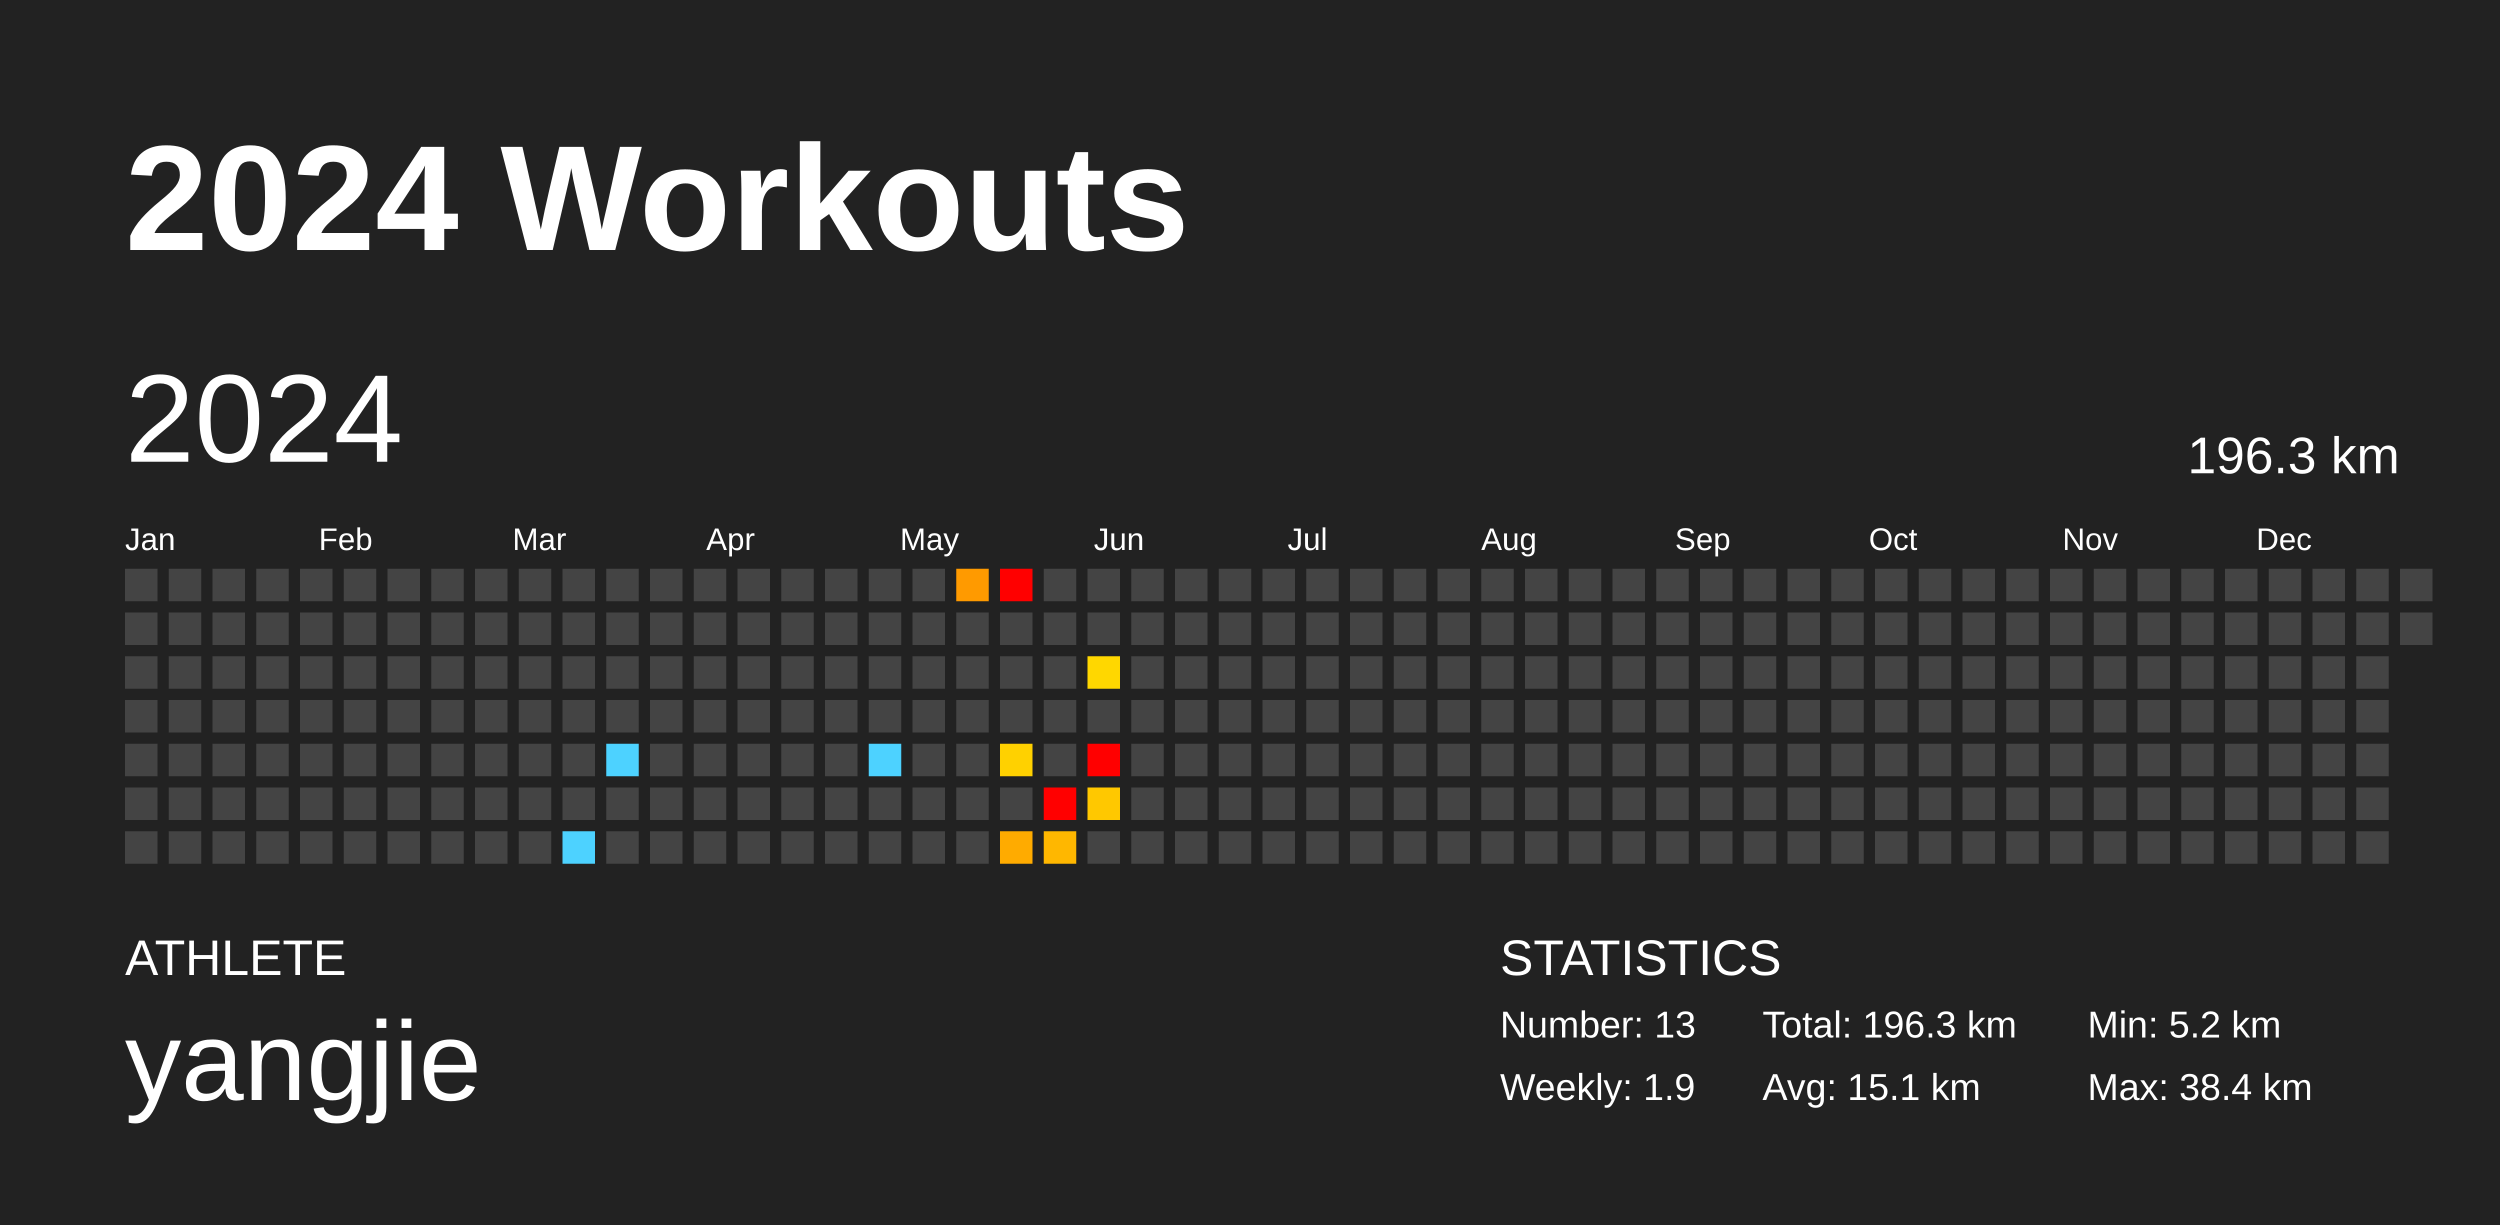
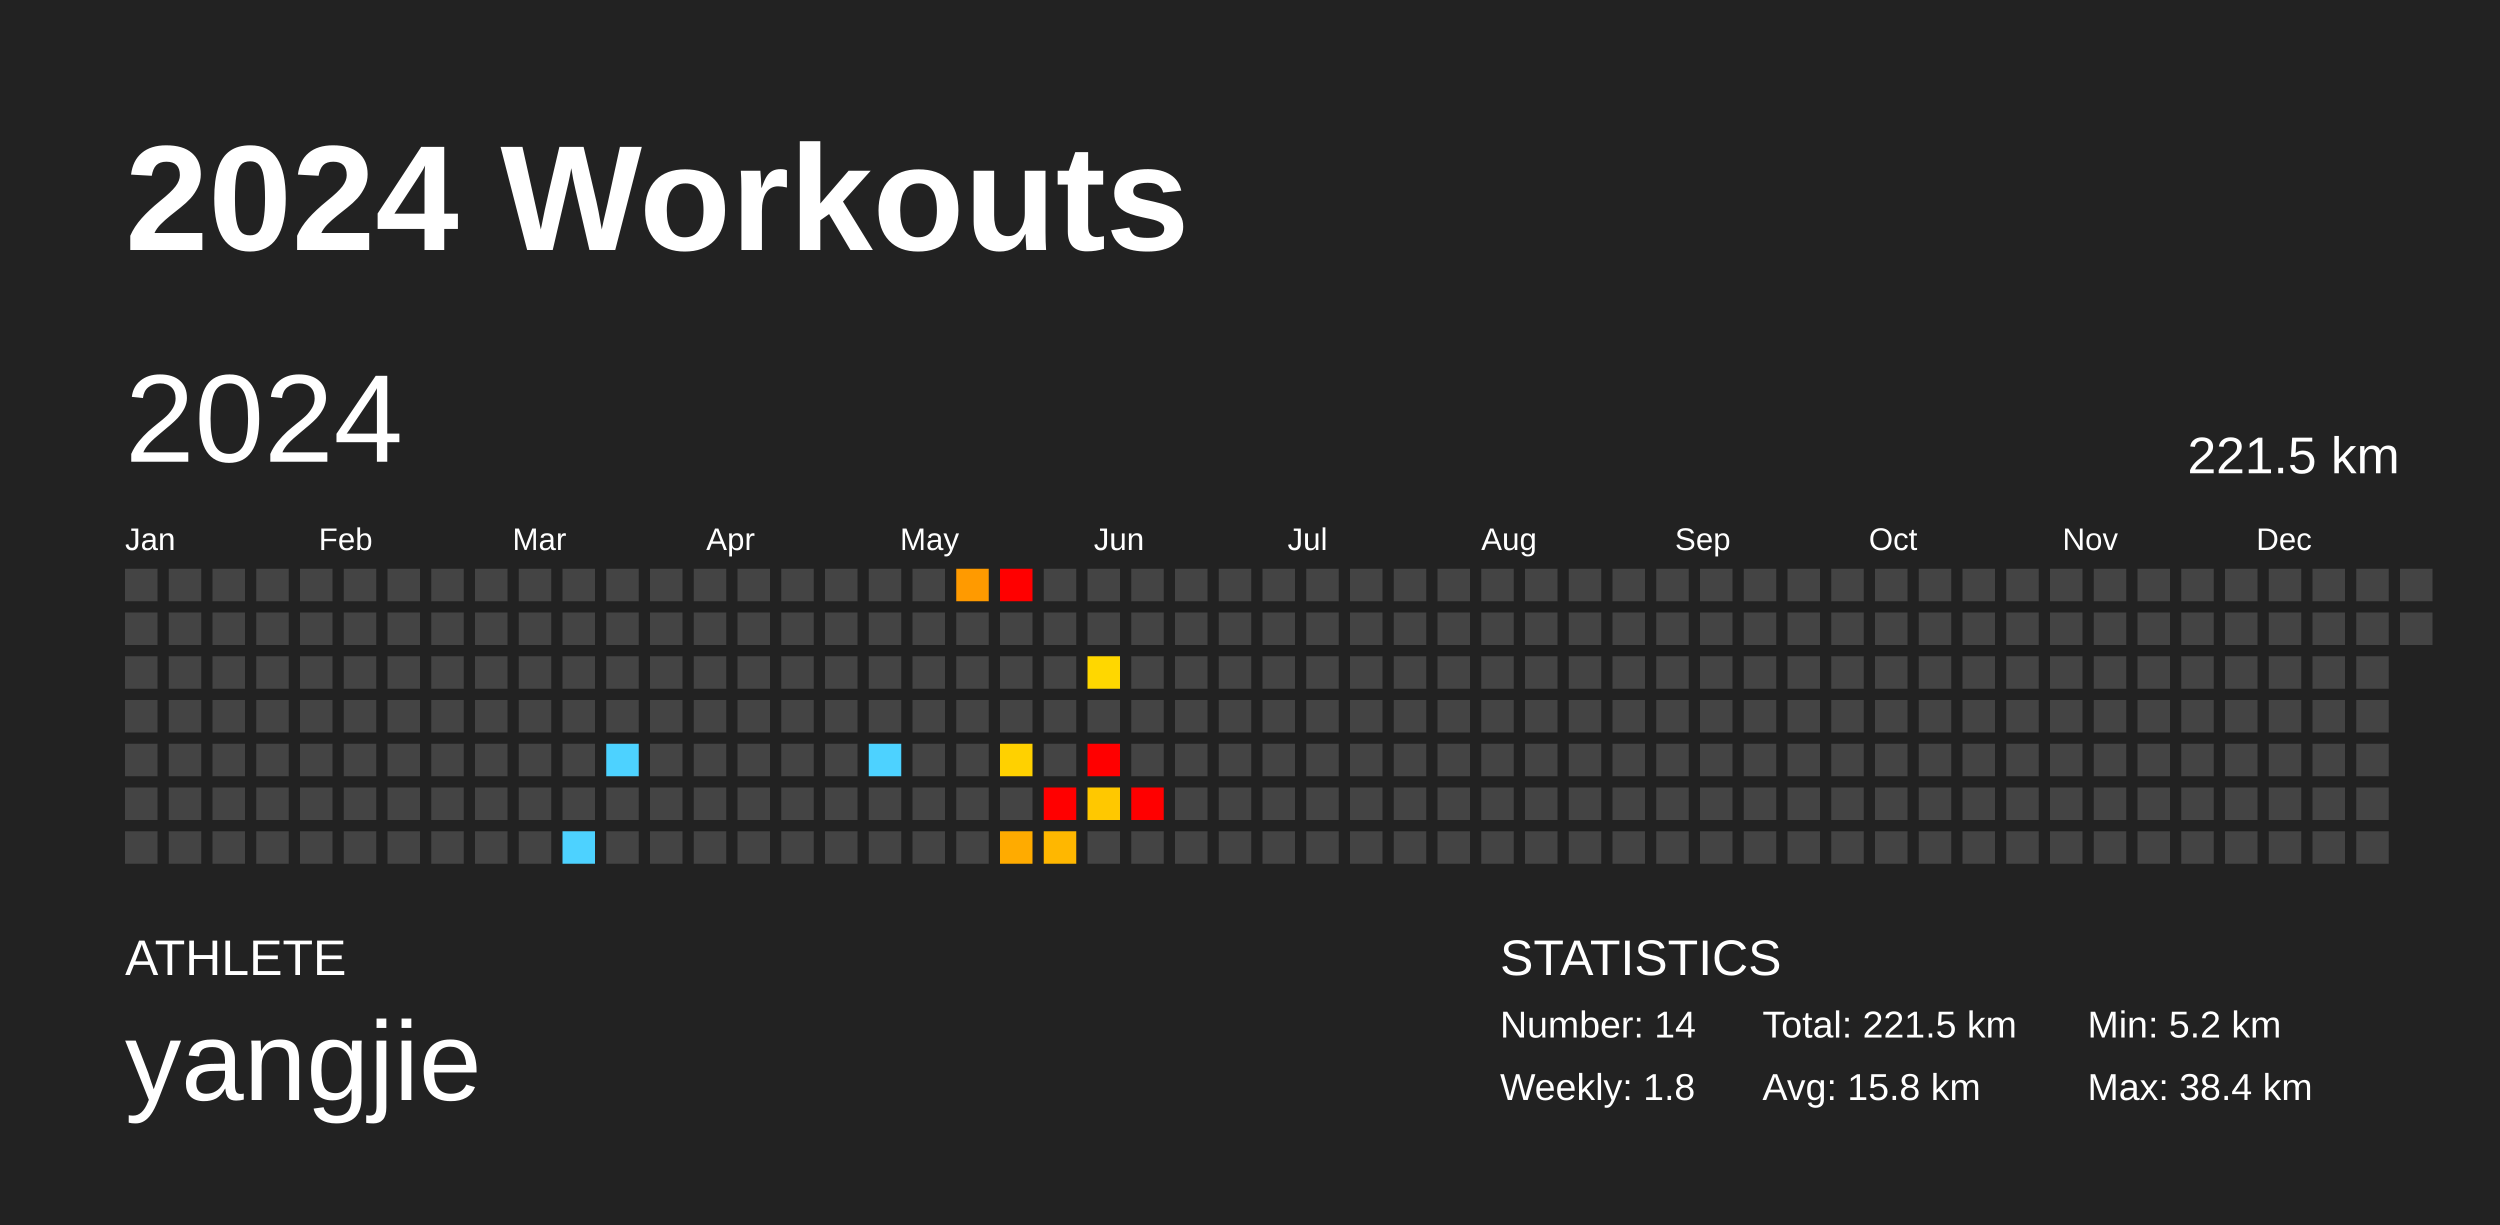
<svg xmlns="http://www.w3.org/2000/svg" baseProfile="full" height="98mm" version="1.1" viewBox="0,0,200,98" width="200mm">
  <defs />
  <rect fill="#222222" height="98" width="200" x="0" y="0" />
  <text fill="#FFFFFF" style="font-size:12px; font-family:Arial; font-weight:bold;" x="10" y="20">2024 Workouts</text>
  <text fill="#FFFFFF" style="font-size:4px; font-family:Arial" x="10" y="78">ATHLETE</text>
  <text fill="#FFFFFF" style="font-size:9px; font-family:Arial" x="10" y="88">yangjie</text>
  <text fill="#FFFFFF" style="font-size:4px; font-family:Arial" x="120" y="78">STATISTICS</text>
-   <text fill="#FFFFFF" style="font-size:3px; font-family:Arial" x="120" y="83">Number: 13</text>
-   <text fill="#FFFFFF" style="font-size:3px; font-family:Arial" x="120" y="88">Weekly: 1.9</text>
-   <text fill="#FFFFFF" style="font-size:3px; font-family:Arial" x="141" y="83">Total: 196.3 km</text>
-   <text fill="#FFFFFF" style="font-size:3px; font-family:Arial" x="141" y="88">Avg: 15.1 km</text>
+   <text fill="#FFFFFF" style="font-size:3px; font-family:Arial" x="120" y="83">Number: 14</text>
+   <text fill="#FFFFFF" style="font-size:3px; font-family:Arial" x="120" y="88">Weekly: 1.8</text>
+   <text fill="#FFFFFF" style="font-size:3px; font-family:Arial" x="141" y="83">Total: 221.5 km</text>
+   <text fill="#FFFFFF" style="font-size:3px; font-family:Arial" x="141" y="88">Avg: 15.8 km</text>
  <text fill="#FFFFFF" style="font-size:3px; font-family:Arial" x="167" y="83">Min: 5.2 km</text>
  <text fill="#FFFFFF" style="font-size:3px; font-family:Arial" x="167" y="88">Max: 38.4 km</text>
  <text dominant-baseline="hanging" fill="#FFFFFF" style="font-size:10.0px; font-family:Arial;" x="10" y="30">2024</text>
-   <text dominant-baseline="hanging" fill="#FFFFFF" style="font-size:4.125px; font-family:Arial;" x="175" y="35">196.3 km</text>
+   <text dominant-baseline="hanging" fill="#FFFFFF" style="font-size:4.125px; font-family:Arial;" x="175" y="35">221.5 km</text>
  <text fill="#FFFFFF" style="font-size:2.5px; font-family:Arial" x="10.0" y="44">Jan</text>
  <text fill="#FFFFFF" style="font-size:2.5px; font-family:Arial" x="25.5" y="44">Feb</text>
  <text fill="#FFFFFF" style="font-size:2.5px; font-family:Arial" x="41.0" y="44">Mar</text>
  <text fill="#FFFFFF" style="font-size:2.5px; font-family:Arial" x="56.5" y="44">Apr</text>
  <text fill="#FFFFFF" style="font-size:2.5px; font-family:Arial" x="72.0" y="44">May</text>
  <text fill="#FFFFFF" style="font-size:2.5px; font-family:Arial" x="87.5" y="44">Jun</text>
  <text fill="#FFFFFF" style="font-size:2.5px; font-family:Arial" x="103.0" y="44">Jul</text>
  <text fill="#FFFFFF" style="font-size:2.5px; font-family:Arial" x="118.5" y="44">Aug</text>
  <text fill="#FFFFFF" style="font-size:2.5px; font-family:Arial" x="134.0" y="44">Sep</text>
  <text fill="#FFFFFF" style="font-size:2.5px; font-family:Arial" x="149.5" y="44">Oct</text>
  <text fill="#FFFFFF" style="font-size:2.5px; font-family:Arial" x="165.0" y="44">Nov</text>
  <text fill="#FFFFFF" style="font-size:2.5px; font-family:Arial" x="180.5" y="44">Dec</text>
  <rect fill="#444444" height="2.6" width="2.6" x="10.0" y="45.5" />
  <rect fill="#444444" height="2.6" width="2.6" x="10.0" y="49.0" />
  <rect fill="#444444" height="2.6" width="2.6" x="10.0" y="52.5" />
  <rect fill="#444444" height="2.6" width="2.6" x="10.0" y="56.0" />
  <rect fill="#444444" height="2.6" width="2.6" x="10.0" y="59.5" />
  <rect fill="#444444" height="2.6" width="2.6" x="10.0" y="63.0" />
  <rect fill="#444444" height="2.6" width="2.6" x="10.0" y="66.5" />
  <rect fill="#444444" height="2.6" width="2.6" x="13.5" y="45.5" />
  <rect fill="#444444" height="2.6" width="2.6" x="13.5" y="49.0" />
  <rect fill="#444444" height="2.6" width="2.6" x="13.5" y="52.5" />
  <rect fill="#444444" height="2.6" width="2.6" x="13.5" y="56.0" />
  <rect fill="#444444" height="2.6" width="2.6" x="13.5" y="59.5" />
  <rect fill="#444444" height="2.6" width="2.6" x="13.5" y="63.0" />
  <rect fill="#444444" height="2.6" width="2.6" x="13.5" y="66.5" />
  <rect fill="#444444" height="2.6" width="2.6" x="17.0" y="45.5" />
  <rect fill="#444444" height="2.6" width="2.6" x="17.0" y="49.0" />
  <rect fill="#444444" height="2.6" width="2.6" x="17.0" y="52.5" />
  <rect fill="#444444" height="2.6" width="2.6" x="17.0" y="56.0" />
  <rect fill="#444444" height="2.6" width="2.6" x="17.0" y="59.5" />
  <rect fill="#444444" height="2.6" width="2.6" x="17.0" y="63.0" />
  <rect fill="#444444" height="2.6" width="2.6" x="17.0" y="66.5" />
  <rect fill="#444444" height="2.6" width="2.6" x="20.5" y="45.5" />
  <rect fill="#444444" height="2.6" width="2.6" x="20.5" y="49.0" />
  <rect fill="#444444" height="2.6" width="2.6" x="20.5" y="52.5" />
  <rect fill="#444444" height="2.6" width="2.6" x="20.5" y="56.0" />
  <rect fill="#444444" height="2.6" width="2.6" x="20.5" y="59.5" />
  <rect fill="#444444" height="2.6" width="2.6" x="20.5" y="63.0" />
  <rect fill="#444444" height="2.6" width="2.6" x="20.5" y="66.5" />
  <rect fill="#444444" height="2.6" width="2.6" x="24.0" y="45.5" />
  <rect fill="#444444" height="2.6" width="2.6" x="24.0" y="49.0" />
  <rect fill="#444444" height="2.6" width="2.6" x="24.0" y="52.5" />
  <rect fill="#444444" height="2.6" width="2.6" x="24.0" y="56.0" />
  <rect fill="#444444" height="2.6" width="2.6" x="24.0" y="59.5" />
  <rect fill="#444444" height="2.6" width="2.6" x="24.0" y="63.0" />
  <rect fill="#444444" height="2.6" width="2.6" x="24.0" y="66.5" />
  <rect fill="#444444" height="2.6" width="2.6" x="27.5" y="45.5" />
  <rect fill="#444444" height="2.6" width="2.6" x="27.5" y="49.0" />
  <rect fill="#444444" height="2.6" width="2.6" x="27.5" y="52.5" />
  <rect fill="#444444" height="2.6" width="2.6" x="27.5" y="56.0" />
  <rect fill="#444444" height="2.6" width="2.6" x="27.5" y="59.5" />
  <rect fill="#444444" height="2.6" width="2.6" x="27.5" y="63.0" />
  <rect fill="#444444" height="2.6" width="2.6" x="27.5" y="66.5" />
  <rect fill="#444444" height="2.6" width="2.6" x="31.0" y="45.5" />
  <rect fill="#444444" height="2.6" width="2.6" x="31.0" y="49.0" />
  <rect fill="#444444" height="2.6" width="2.6" x="31.0" y="52.5" />
  <rect fill="#444444" height="2.6" width="2.6" x="31.0" y="56.0" />
  <rect fill="#444444" height="2.6" width="2.6" x="31.0" y="59.5" />
  <rect fill="#444444" height="2.6" width="2.6" x="31.0" y="63.0" />
  <rect fill="#444444" height="2.6" width="2.6" x="31.0" y="66.5" />
  <rect fill="#444444" height="2.6" width="2.6" x="34.5" y="45.5" />
  <rect fill="#444444" height="2.6" width="2.6" x="34.5" y="49.0" />
  <rect fill="#444444" height="2.6" width="2.6" x="34.5" y="52.5" />
  <rect fill="#444444" height="2.6" width="2.6" x="34.5" y="56.0" />
  <rect fill="#444444" height="2.6" width="2.6" x="34.5" y="59.5" />
  <rect fill="#444444" height="2.6" width="2.6" x="34.5" y="63.0" />
  <rect fill="#444444" height="2.6" width="2.6" x="34.5" y="66.5" />
  <rect fill="#444444" height="2.6" width="2.6" x="38.0" y="45.5" />
  <rect fill="#444444" height="2.6" width="2.6" x="38.0" y="49.0" />
  <rect fill="#444444" height="2.6" width="2.6" x="38.0" y="52.5" />
  <rect fill="#444444" height="2.6" width="2.6" x="38.0" y="56.0" />
  <rect fill="#444444" height="2.6" width="2.6" x="38.0" y="59.5" />
  <rect fill="#444444" height="2.6" width="2.6" x="38.0" y="63.0" />
  <rect fill="#444444" height="2.6" width="2.6" x="38.0" y="66.5" />
  <rect fill="#444444" height="2.6" width="2.6" x="41.5" y="45.5" />
  <rect fill="#444444" height="2.6" width="2.6" x="41.5" y="49.0" />
  <rect fill="#444444" height="2.6" width="2.6" x="41.5" y="52.5" />
  <rect fill="#444444" height="2.6" width="2.6" x="41.5" y="56.0" />
  <rect fill="#444444" height="2.6" width="2.6" x="41.5" y="59.5" />
  <rect fill="#444444" height="2.6" width="2.6" x="41.5" y="63.0" />
  <rect fill="#444444" height="2.6" width="2.6" x="41.5" y="66.5" />
  <rect fill="#444444" height="2.6" width="2.6" x="45.0" y="45.5" />
  <rect fill="#444444" height="2.6" width="2.6" x="45.0" y="49.0" />
  <rect fill="#444444" height="2.6" width="2.6" x="45.0" y="52.5" />
  <rect fill="#444444" height="2.6" width="2.6" x="45.0" y="56.0" />
  <rect fill="#444444" height="2.6" width="2.6" x="45.0" y="59.5" />
  <rect fill="#444444" height="2.6" width="2.6" x="45.0" y="63.0" />
  <rect fill="#4dd2ff" height="2.6" width="2.6" x="45.0" y="66.5" />
  <rect fill="#444444" height="2.6" width="2.6" x="48.5" y="45.5" />
  <rect fill="#444444" height="2.6" width="2.6" x="48.5" y="49.0" />
  <rect fill="#444444" height="2.6" width="2.6" x="48.5" y="52.5" />
  <rect fill="#444444" height="2.6" width="2.6" x="48.5" y="56.0" />
  <rect fill="#4dd2ff" height="2.6" width="2.6" x="48.5" y="59.5" />
  <rect fill="#444444" height="2.6" width="2.6" x="48.5" y="63.0" />
  <rect fill="#444444" height="2.6" width="2.6" x="48.5" y="66.5" />
  <rect fill="#444444" height="2.6" width="2.6" x="52.0" y="45.5" />
  <rect fill="#444444" height="2.6" width="2.6" x="52.0" y="49.0" />
  <rect fill="#444444" height="2.6" width="2.6" x="52.0" y="52.5" />
  <rect fill="#444444" height="2.6" width="2.6" x="52.0" y="56.0" />
  <rect fill="#444444" height="2.6" width="2.6" x="52.0" y="59.5" />
  <rect fill="#444444" height="2.6" width="2.6" x="52.0" y="63.0" />
  <rect fill="#444444" height="2.6" width="2.6" x="52.0" y="66.5" />
  <rect fill="#444444" height="2.6" width="2.6" x="55.5" y="45.5" />
  <rect fill="#444444" height="2.6" width="2.6" x="55.5" y="49.0" />
  <rect fill="#444444" height="2.6" width="2.6" x="55.5" y="52.5" />
  <rect fill="#444444" height="2.6" width="2.6" x="55.5" y="56.0" />
  <rect fill="#444444" height="2.6" width="2.6" x="55.5" y="59.5" />
  <rect fill="#444444" height="2.6" width="2.6" x="55.5" y="63.0" />
  <rect fill="#444444" height="2.6" width="2.6" x="55.5" y="66.5" />
  <rect fill="#444444" height="2.6" width="2.6" x="59.0" y="45.5" />
  <rect fill="#444444" height="2.6" width="2.6" x="59.0" y="49.0" />
  <rect fill="#444444" height="2.6" width="2.6" x="59.0" y="52.5" />
  <rect fill="#444444" height="2.6" width="2.6" x="59.0" y="56.0" />
  <rect fill="#444444" height="2.6" width="2.6" x="59.0" y="59.5" />
  <rect fill="#444444" height="2.6" width="2.6" x="59.0" y="63.0" />
  <rect fill="#444444" height="2.6" width="2.6" x="59.0" y="66.5" />
  <rect fill="#444444" height="2.6" width="2.6" x="62.5" y="45.5" />
  <rect fill="#444444" height="2.6" width="2.6" x="62.5" y="49.0" />
  <rect fill="#444444" height="2.6" width="2.6" x="62.5" y="52.5" />
  <rect fill="#444444" height="2.6" width="2.6" x="62.5" y="56.0" />
  <rect fill="#444444" height="2.6" width="2.6" x="62.5" y="59.5" />
  <rect fill="#444444" height="2.6" width="2.6" x="62.5" y="63.0" />
  <rect fill="#444444" height="2.6" width="2.6" x="62.5" y="66.5" />
  <rect fill="#444444" height="2.6" width="2.6" x="66.0" y="45.5" />
  <rect fill="#444444" height="2.6" width="2.6" x="66.0" y="49.0" />
  <rect fill="#444444" height="2.6" width="2.6" x="66.0" y="52.5" />
  <rect fill="#444444" height="2.6" width="2.6" x="66.0" y="56.0" />
  <rect fill="#444444" height="2.6" width="2.6" x="66.0" y="59.5" />
  <rect fill="#444444" height="2.6" width="2.6" x="66.0" y="63.0" />
  <rect fill="#444444" height="2.6" width="2.6" x="66.0" y="66.5" />
  <rect fill="#444444" height="2.6" width="2.6" x="69.5" y="45.5" />
  <rect fill="#444444" height="2.6" width="2.6" x="69.5" y="49.0" />
  <rect fill="#444444" height="2.6" width="2.6" x="69.5" y="52.5" />
  <rect fill="#444444" height="2.6" width="2.6" x="69.5" y="56.0" />
  <rect fill="#4dd2ff" height="2.6" width="2.6" x="69.5" y="59.5" />
  <rect fill="#444444" height="2.6" width="2.6" x="69.5" y="63.0" />
  <rect fill="#444444" height="2.6" width="2.6" x="69.5" y="66.5" />
  <rect fill="#444444" height="2.6" width="2.6" x="73.0" y="45.5" />
  <rect fill="#444444" height="2.6" width="2.6" x="73.0" y="49.0" />
  <rect fill="#444444" height="2.6" width="2.6" x="73.0" y="52.5" />
  <rect fill="#444444" height="2.6" width="2.6" x="73.0" y="56.0" />
  <rect fill="#444444" height="2.6" width="2.6" x="73.0" y="59.5" />
  <rect fill="#444444" height="2.6" width="2.6" x="73.0" y="63.0" />
  <rect fill="#444444" height="2.6" width="2.6" x="73.0" y="66.5" />
  <rect fill="#ff9a00" height="2.6" width="2.6" x="76.5" y="45.5" />
  <rect fill="#444444" height="2.6" width="2.6" x="76.5" y="49.0" />
  <rect fill="#444444" height="2.6" width="2.6" x="76.5" y="52.5" />
  <rect fill="#444444" height="2.6" width="2.6" x="76.5" y="56.0" />
  <rect fill="#444444" height="2.6" width="2.6" x="76.5" y="59.5" />
  <rect fill="#444444" height="2.6" width="2.6" x="76.5" y="63.0" />
  <rect fill="#444444" height="2.6" width="2.6" x="76.5" y="66.5" />
  <rect fill="red" height="2.6" width="2.6" x="80.0" y="45.5" />
  <rect fill="#444444" height="2.6" width="2.6" x="80.0" y="49.0" />
  <rect fill="#444444" height="2.6" width="2.6" x="80.0" y="52.5" />
  <rect fill="#444444" height="2.6" width="2.6" x="80.0" y="56.0" />
  <rect fill="#ffd100" height="2.6" width="2.6" x="80.0" y="59.5" />
  <rect fill="#444444" height="2.6" width="2.6" x="80.0" y="63.0" />
  <rect fill="#ffab00" height="2.6" width="2.6" x="80.0" y="66.5" />
  <rect fill="#444444" height="2.6" width="2.6" x="83.5" y="45.5" />
  <rect fill="#444444" height="2.6" width="2.6" x="83.5" y="49.0" />
  <rect fill="#444444" height="2.6" width="2.6" x="83.5" y="52.5" />
  <rect fill="#444444" height="2.6" width="2.6" x="83.5" y="56.0" />
  <rect fill="#444444" height="2.6" width="2.6" x="83.5" y="59.5" />
  <rect fill="red" height="2.6" width="2.6" x="83.5" y="63.0" />
  <rect fill="#ffb700" height="2.6" width="2.6" x="83.5" y="66.5" />
  <rect fill="#444444" height="2.6" width="2.6" x="87.0" y="45.5" />
  <rect fill="#444444" height="2.6" width="2.6" x="87.0" y="49.0" />
  <rect fill="#ffd700" height="2.6" width="2.6" x="87.0" y="52.5" />
  <rect fill="#444444" height="2.6" width="2.6" x="87.0" y="56.0" />
  <rect fill="red" height="2.6" width="2.6" x="87.0" y="59.5" />
  <rect fill="#ffc800" height="2.6" width="2.6" x="87.0" y="63.0" />
  <rect fill="#444444" height="2.6" width="2.6" x="87.0" y="66.5" />
  <rect fill="#444444" height="2.6" width="2.6" x="90.5" y="45.5" />
  <rect fill="#444444" height="2.6" width="2.6" x="90.5" y="49.0" />
  <rect fill="#444444" height="2.6" width="2.6" x="90.5" y="52.5" />
  <rect fill="#444444" height="2.6" width="2.6" x="90.5" y="56.0" />
  <rect fill="#444444" height="2.6" width="2.6" x="90.5" y="59.5" />
-   <rect fill="#444444" height="2.6" width="2.6" x="90.5" y="63.0" />
+   <rect fill="red" height="2.6" width="2.6" x="90.5" y="63.0" />
  <rect fill="#444444" height="2.6" width="2.6" x="90.5" y="66.5" />
  <rect fill="#444444" height="2.6" width="2.6" x="94.0" y="45.5" />
  <rect fill="#444444" height="2.6" width="2.6" x="94.0" y="49.0" />
  <rect fill="#444444" height="2.6" width="2.6" x="94.0" y="52.5" />
  <rect fill="#444444" height="2.6" width="2.6" x="94.0" y="56.0" />
  <rect fill="#444444" height="2.6" width="2.6" x="94.0" y="59.5" />
  <rect fill="#444444" height="2.6" width="2.6" x="94.0" y="63.0" />
  <rect fill="#444444" height="2.6" width="2.6" x="94.0" y="66.5" />
  <rect fill="#444444" height="2.6" width="2.6" x="97.5" y="45.5" />
  <rect fill="#444444" height="2.6" width="2.6" x="97.5" y="49.0" />
  <rect fill="#444444" height="2.6" width="2.6" x="97.5" y="52.5" />
  <rect fill="#444444" height="2.6" width="2.6" x="97.5" y="56.0" />
  <rect fill="#444444" height="2.6" width="2.6" x="97.5" y="59.5" />
  <rect fill="#444444" height="2.6" width="2.6" x="97.5" y="63.0" />
  <rect fill="#444444" height="2.6" width="2.6" x="97.5" y="66.5" />
  <rect fill="#444444" height="2.6" width="2.6" x="101.0" y="45.5" />
  <rect fill="#444444" height="2.6" width="2.6" x="101.0" y="49.0" />
  <rect fill="#444444" height="2.6" width="2.6" x="101.0" y="52.5" />
  <rect fill="#444444" height="2.6" width="2.6" x="101.0" y="56.0" />
  <rect fill="#444444" height="2.6" width="2.6" x="101.0" y="59.5" />
  <rect fill="#444444" height="2.6" width="2.6" x="101.0" y="63.0" />
  <rect fill="#444444" height="2.6" width="2.6" x="101.0" y="66.5" />
  <rect fill="#444444" height="2.6" width="2.6" x="104.5" y="45.5" />
  <rect fill="#444444" height="2.6" width="2.6" x="104.5" y="49.0" />
  <rect fill="#444444" height="2.6" width="2.6" x="104.5" y="52.5" />
  <rect fill="#444444" height="2.6" width="2.6" x="104.5" y="56.0" />
  <rect fill="#444444" height="2.6" width="2.6" x="104.5" y="59.5" />
  <rect fill="#444444" height="2.6" width="2.6" x="104.5" y="63.0" />
  <rect fill="#444444" height="2.6" width="2.6" x="104.5" y="66.5" />
  <rect fill="#444444" height="2.6" width="2.6" x="108.0" y="45.5" />
  <rect fill="#444444" height="2.6" width="2.6" x="108.0" y="49.0" />
  <rect fill="#444444" height="2.6" width="2.6" x="108.0" y="52.5" />
  <rect fill="#444444" height="2.6" width="2.6" x="108.0" y="56.0" />
  <rect fill="#444444" height="2.6" width="2.6" x="108.0" y="59.5" />
  <rect fill="#444444" height="2.6" width="2.6" x="108.0" y="63.0" />
  <rect fill="#444444" height="2.6" width="2.6" x="108.0" y="66.5" />
  <rect fill="#444444" height="2.6" width="2.6" x="111.5" y="45.5" />
  <rect fill="#444444" height="2.6" width="2.6" x="111.5" y="49.0" />
  <rect fill="#444444" height="2.6" width="2.6" x="111.5" y="52.5" />
  <rect fill="#444444" height="2.6" width="2.6" x="111.5" y="56.0" />
  <rect fill="#444444" height="2.6" width="2.6" x="111.5" y="59.5" />
  <rect fill="#444444" height="2.6" width="2.6" x="111.5" y="63.0" />
  <rect fill="#444444" height="2.6" width="2.6" x="111.5" y="66.5" />
  <rect fill="#444444" height="2.6" width="2.6" x="115.0" y="45.5" />
  <rect fill="#444444" height="2.6" width="2.6" x="115.0" y="49.0" />
  <rect fill="#444444" height="2.6" width="2.6" x="115.0" y="52.5" />
  <rect fill="#444444" height="2.6" width="2.6" x="115.0" y="56.0" />
  <rect fill="#444444" height="2.6" width="2.6" x="115.0" y="59.5" />
  <rect fill="#444444" height="2.6" width="2.6" x="115.0" y="63.0" />
  <rect fill="#444444" height="2.6" width="2.6" x="115.0" y="66.5" />
  <rect fill="#444444" height="2.6" width="2.6" x="118.5" y="45.5" />
  <rect fill="#444444" height="2.6" width="2.6" x="118.5" y="49.0" />
  <rect fill="#444444" height="2.6" width="2.6" x="118.5" y="52.5" />
  <rect fill="#444444" height="2.6" width="2.6" x="118.5" y="56.0" />
  <rect fill="#444444" height="2.6" width="2.6" x="118.5" y="59.5" />
  <rect fill="#444444" height="2.6" width="2.6" x="118.5" y="63.0" />
  <rect fill="#444444" height="2.6" width="2.6" x="118.5" y="66.5" />
  <rect fill="#444444" height="2.6" width="2.6" x="122.0" y="45.5" />
  <rect fill="#444444" height="2.6" width="2.6" x="122.0" y="49.0" />
  <rect fill="#444444" height="2.6" width="2.6" x="122.0" y="52.5" />
  <rect fill="#444444" height="2.6" width="2.6" x="122.0" y="56.0" />
  <rect fill="#444444" height="2.6" width="2.6" x="122.0" y="59.5" />
  <rect fill="#444444" height="2.6" width="2.6" x="122.0" y="63.0" />
  <rect fill="#444444" height="2.6" width="2.6" x="122.0" y="66.5" />
  <rect fill="#444444" height="2.6" width="2.6" x="125.5" y="45.5" />
  <rect fill="#444444" height="2.6" width="2.6" x="125.5" y="49.0" />
  <rect fill="#444444" height="2.6" width="2.6" x="125.5" y="52.5" />
  <rect fill="#444444" height="2.6" width="2.6" x="125.5" y="56.0" />
  <rect fill="#444444" height="2.6" width="2.6" x="125.5" y="59.5" />
  <rect fill="#444444" height="2.6" width="2.6" x="125.5" y="63.0" />
  <rect fill="#444444" height="2.6" width="2.6" x="125.5" y="66.5" />
  <rect fill="#444444" height="2.6" width="2.6" x="129.0" y="45.5" />
  <rect fill="#444444" height="2.6" width="2.6" x="129.0" y="49.0" />
  <rect fill="#444444" height="2.6" width="2.6" x="129.0" y="52.5" />
  <rect fill="#444444" height="2.6" width="2.6" x="129.0" y="56.0" />
  <rect fill="#444444" height="2.6" width="2.6" x="129.0" y="59.5" />
  <rect fill="#444444" height="2.6" width="2.6" x="129.0" y="63.0" />
  <rect fill="#444444" height="2.6" width="2.6" x="129.0" y="66.5" />
  <rect fill="#444444" height="2.6" width="2.6" x="132.5" y="45.5" />
  <rect fill="#444444" height="2.6" width="2.6" x="132.5" y="49.0" />
  <rect fill="#444444" height="2.6" width="2.6" x="132.5" y="52.5" />
  <rect fill="#444444" height="2.6" width="2.6" x="132.5" y="56.0" />
  <rect fill="#444444" height="2.6" width="2.6" x="132.5" y="59.5" />
  <rect fill="#444444" height="2.6" width="2.6" x="132.5" y="63.0" />
  <rect fill="#444444" height="2.6" width="2.6" x="132.5" y="66.5" />
  <rect fill="#444444" height="2.6" width="2.6" x="136.0" y="45.5" />
  <rect fill="#444444" height="2.6" width="2.6" x="136.0" y="49.0" />
  <rect fill="#444444" height="2.6" width="2.6" x="136.0" y="52.5" />
  <rect fill="#444444" height="2.6" width="2.6" x="136.0" y="56.0" />
  <rect fill="#444444" height="2.6" width="2.6" x="136.0" y="59.5" />
  <rect fill="#444444" height="2.6" width="2.6" x="136.0" y="63.0" />
  <rect fill="#444444" height="2.6" width="2.6" x="136.0" y="66.5" />
  <rect fill="#444444" height="2.6" width="2.6" x="139.5" y="45.5" />
  <rect fill="#444444" height="2.6" width="2.6" x="139.5" y="49.0" />
  <rect fill="#444444" height="2.6" width="2.6" x="139.5" y="52.5" />
  <rect fill="#444444" height="2.6" width="2.6" x="139.5" y="56.0" />
  <rect fill="#444444" height="2.6" width="2.6" x="139.5" y="59.5" />
  <rect fill="#444444" height="2.6" width="2.6" x="139.5" y="63.0" />
  <rect fill="#444444" height="2.6" width="2.6" x="139.5" y="66.5" />
  <rect fill="#444444" height="2.6" width="2.6" x="143.0" y="45.5" />
  <rect fill="#444444" height="2.6" width="2.6" x="143.0" y="49.0" />
  <rect fill="#444444" height="2.6" width="2.6" x="143.0" y="52.5" />
  <rect fill="#444444" height="2.6" width="2.6" x="143.0" y="56.0" />
  <rect fill="#444444" height="2.6" width="2.6" x="143.0" y="59.5" />
  <rect fill="#444444" height="2.6" width="2.6" x="143.0" y="63.0" />
  <rect fill="#444444" height="2.6" width="2.6" x="143.0" y="66.5" />
  <rect fill="#444444" height="2.6" width="2.6" x="146.5" y="45.5" />
  <rect fill="#444444" height="2.6" width="2.6" x="146.5" y="49.0" />
  <rect fill="#444444" height="2.6" width="2.6" x="146.5" y="52.5" />
  <rect fill="#444444" height="2.6" width="2.6" x="146.5" y="56.0" />
  <rect fill="#444444" height="2.6" width="2.6" x="146.5" y="59.5" />
  <rect fill="#444444" height="2.6" width="2.6" x="146.5" y="63.0" />
  <rect fill="#444444" height="2.6" width="2.6" x="146.5" y="66.5" />
  <rect fill="#444444" height="2.6" width="2.6" x="150.0" y="45.5" />
  <rect fill="#444444" height="2.6" width="2.6" x="150.0" y="49.0" />
  <rect fill="#444444" height="2.6" width="2.6" x="150.0" y="52.5" />
  <rect fill="#444444" height="2.6" width="2.6" x="150.0" y="56.0" />
  <rect fill="#444444" height="2.6" width="2.6" x="150.0" y="59.5" />
  <rect fill="#444444" height="2.6" width="2.6" x="150.0" y="63.0" />
  <rect fill="#444444" height="2.6" width="2.6" x="150.0" y="66.5" />
  <rect fill="#444444" height="2.6" width="2.6" x="153.5" y="45.5" />
  <rect fill="#444444" height="2.6" width="2.6" x="153.5" y="49.0" />
  <rect fill="#444444" height="2.6" width="2.6" x="153.5" y="52.5" />
  <rect fill="#444444" height="2.6" width="2.6" x="153.5" y="56.0" />
  <rect fill="#444444" height="2.6" width="2.6" x="153.5" y="59.5" />
  <rect fill="#444444" height="2.6" width="2.6" x="153.5" y="63.0" />
  <rect fill="#444444" height="2.6" width="2.6" x="153.5" y="66.5" />
  <rect fill="#444444" height="2.6" width="2.6" x="157.0" y="45.5" />
  <rect fill="#444444" height="2.6" width="2.6" x="157.0" y="49.0" />
  <rect fill="#444444" height="2.6" width="2.6" x="157.0" y="52.5" />
  <rect fill="#444444" height="2.6" width="2.6" x="157.0" y="56.0" />
  <rect fill="#444444" height="2.6" width="2.6" x="157.0" y="59.5" />
  <rect fill="#444444" height="2.6" width="2.6" x="157.0" y="63.0" />
  <rect fill="#444444" height="2.6" width="2.6" x="157.0" y="66.5" />
  <rect fill="#444444" height="2.6" width="2.6" x="160.5" y="45.5" />
  <rect fill="#444444" height="2.6" width="2.6" x="160.5" y="49.0" />
  <rect fill="#444444" height="2.6" width="2.6" x="160.5" y="52.5" />
  <rect fill="#444444" height="2.6" width="2.6" x="160.5" y="56.0" />
  <rect fill="#444444" height="2.6" width="2.6" x="160.5" y="59.5" />
  <rect fill="#444444" height="2.6" width="2.6" x="160.5" y="63.0" />
  <rect fill="#444444" height="2.6" width="2.6" x="160.5" y="66.5" />
  <rect fill="#444444" height="2.6" width="2.6" x="164.0" y="45.5" />
  <rect fill="#444444" height="2.6" width="2.6" x="164.0" y="49.0" />
  <rect fill="#444444" height="2.6" width="2.6" x="164.0" y="52.5" />
  <rect fill="#444444" height="2.6" width="2.6" x="164.0" y="56.0" />
  <rect fill="#444444" height="2.6" width="2.6" x="164.0" y="59.5" />
  <rect fill="#444444" height="2.6" width="2.6" x="164.0" y="63.0" />
  <rect fill="#444444" height="2.6" width="2.6" x="164.0" y="66.5" />
  <rect fill="#444444" height="2.6" width="2.6" x="167.5" y="45.5" />
  <rect fill="#444444" height="2.6" width="2.6" x="167.5" y="49.0" />
  <rect fill="#444444" height="2.6" width="2.6" x="167.5" y="52.5" />
  <rect fill="#444444" height="2.6" width="2.6" x="167.5" y="56.0" />
  <rect fill="#444444" height="2.6" width="2.6" x="167.5" y="59.5" />
  <rect fill="#444444" height="2.6" width="2.6" x="167.5" y="63.0" />
  <rect fill="#444444" height="2.6" width="2.6" x="167.5" y="66.5" />
  <rect fill="#444444" height="2.6" width="2.6" x="171.0" y="45.5" />
  <rect fill="#444444" height="2.6" width="2.6" x="171.0" y="49.0" />
  <rect fill="#444444" height="2.6" width="2.6" x="171.0" y="52.5" />
  <rect fill="#444444" height="2.6" width="2.6" x="171.0" y="56.0" />
  <rect fill="#444444" height="2.6" width="2.6" x="171.0" y="59.5" />
  <rect fill="#444444" height="2.6" width="2.6" x="171.0" y="63.0" />
  <rect fill="#444444" height="2.6" width="2.6" x="171.0" y="66.5" />
  <rect fill="#444444" height="2.6" width="2.6" x="174.5" y="45.5" />
  <rect fill="#444444" height="2.6" width="2.6" x="174.5" y="49.0" />
  <rect fill="#444444" height="2.6" width="2.6" x="174.5" y="52.5" />
  <rect fill="#444444" height="2.6" width="2.6" x="174.5" y="56.0" />
  <rect fill="#444444" height="2.6" width="2.6" x="174.5" y="59.5" />
  <rect fill="#444444" height="2.6" width="2.6" x="174.5" y="63.0" />
  <rect fill="#444444" height="2.6" width="2.6" x="174.5" y="66.5" />
  <rect fill="#444444" height="2.6" width="2.6" x="178.0" y="45.5" />
  <rect fill="#444444" height="2.6" width="2.6" x="178.0" y="49.0" />
  <rect fill="#444444" height="2.6" width="2.6" x="178.0" y="52.5" />
  <rect fill="#444444" height="2.6" width="2.6" x="178.0" y="56.0" />
  <rect fill="#444444" height="2.6" width="2.6" x="178.0" y="59.5" />
  <rect fill="#444444" height="2.6" width="2.6" x="178.0" y="63.0" />
  <rect fill="#444444" height="2.6" width="2.6" x="178.0" y="66.5" />
  <rect fill="#444444" height="2.6" width="2.6" x="181.5" y="45.5" />
  <rect fill="#444444" height="2.6" width="2.6" x="181.5" y="49.0" />
  <rect fill="#444444" height="2.6" width="2.6" x="181.5" y="52.5" />
  <rect fill="#444444" height="2.6" width="2.6" x="181.5" y="56.0" />
  <rect fill="#444444" height="2.6" width="2.6" x="181.5" y="59.5" />
  <rect fill="#444444" height="2.6" width="2.6" x="181.5" y="63.0" />
  <rect fill="#444444" height="2.6" width="2.6" x="181.5" y="66.5" />
  <rect fill="#444444" height="2.6" width="2.6" x="185.0" y="45.5" />
  <rect fill="#444444" height="2.6" width="2.6" x="185.0" y="49.0" />
  <rect fill="#444444" height="2.6" width="2.6" x="185.0" y="52.5" />
  <rect fill="#444444" height="2.6" width="2.6" x="185.0" y="56.0" />
  <rect fill="#444444" height="2.6" width="2.6" x="185.0" y="59.5" />
  <rect fill="#444444" height="2.6" width="2.6" x="185.0" y="63.0" />
  <rect fill="#444444" height="2.6" width="2.6" x="185.0" y="66.5" />
  <rect fill="#444444" height="2.6" width="2.6" x="188.5" y="45.5" />
  <rect fill="#444444" height="2.6" width="2.6" x="188.5" y="49.0" />
  <rect fill="#444444" height="2.6" width="2.6" x="188.5" y="52.5" />
  <rect fill="#444444" height="2.6" width="2.6" x="188.5" y="56.0" />
  <rect fill="#444444" height="2.6" width="2.6" x="188.5" y="59.5" />
  <rect fill="#444444" height="2.6" width="2.6" x="188.5" y="63.0" />
  <rect fill="#444444" height="2.6" width="2.6" x="188.5" y="66.5" />
  <rect fill="#444444" height="2.6" width="2.6" x="192.0" y="45.5" />
  <rect fill="#444444" height="2.6" width="2.6" x="192.0" y="49.0" />
</svg>
